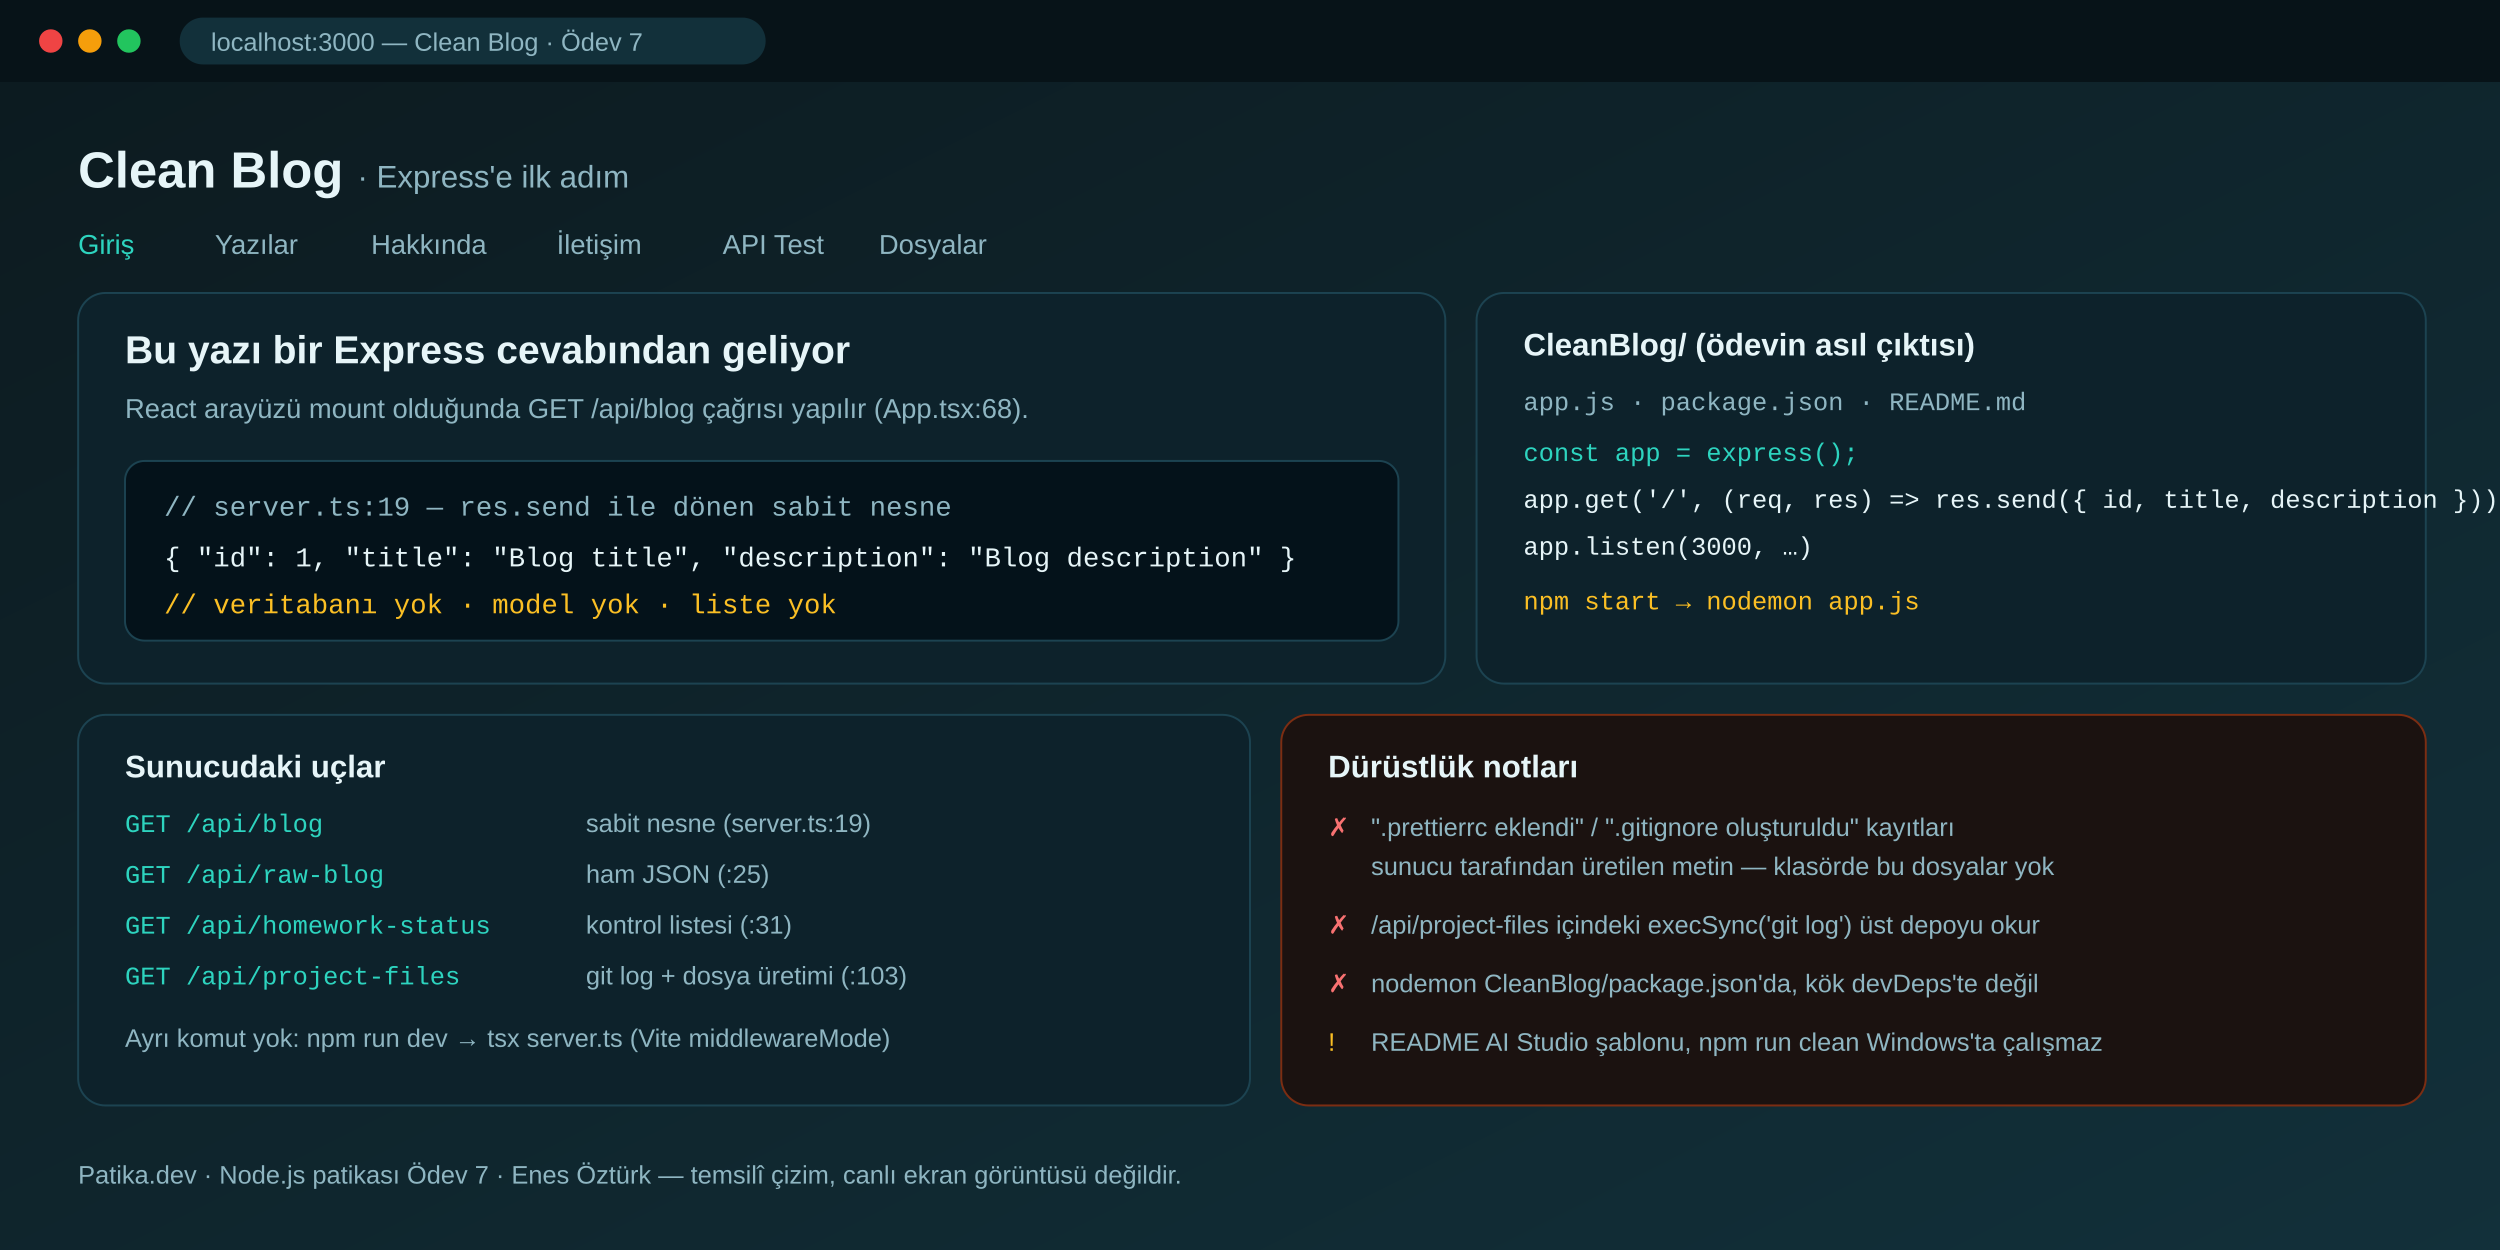
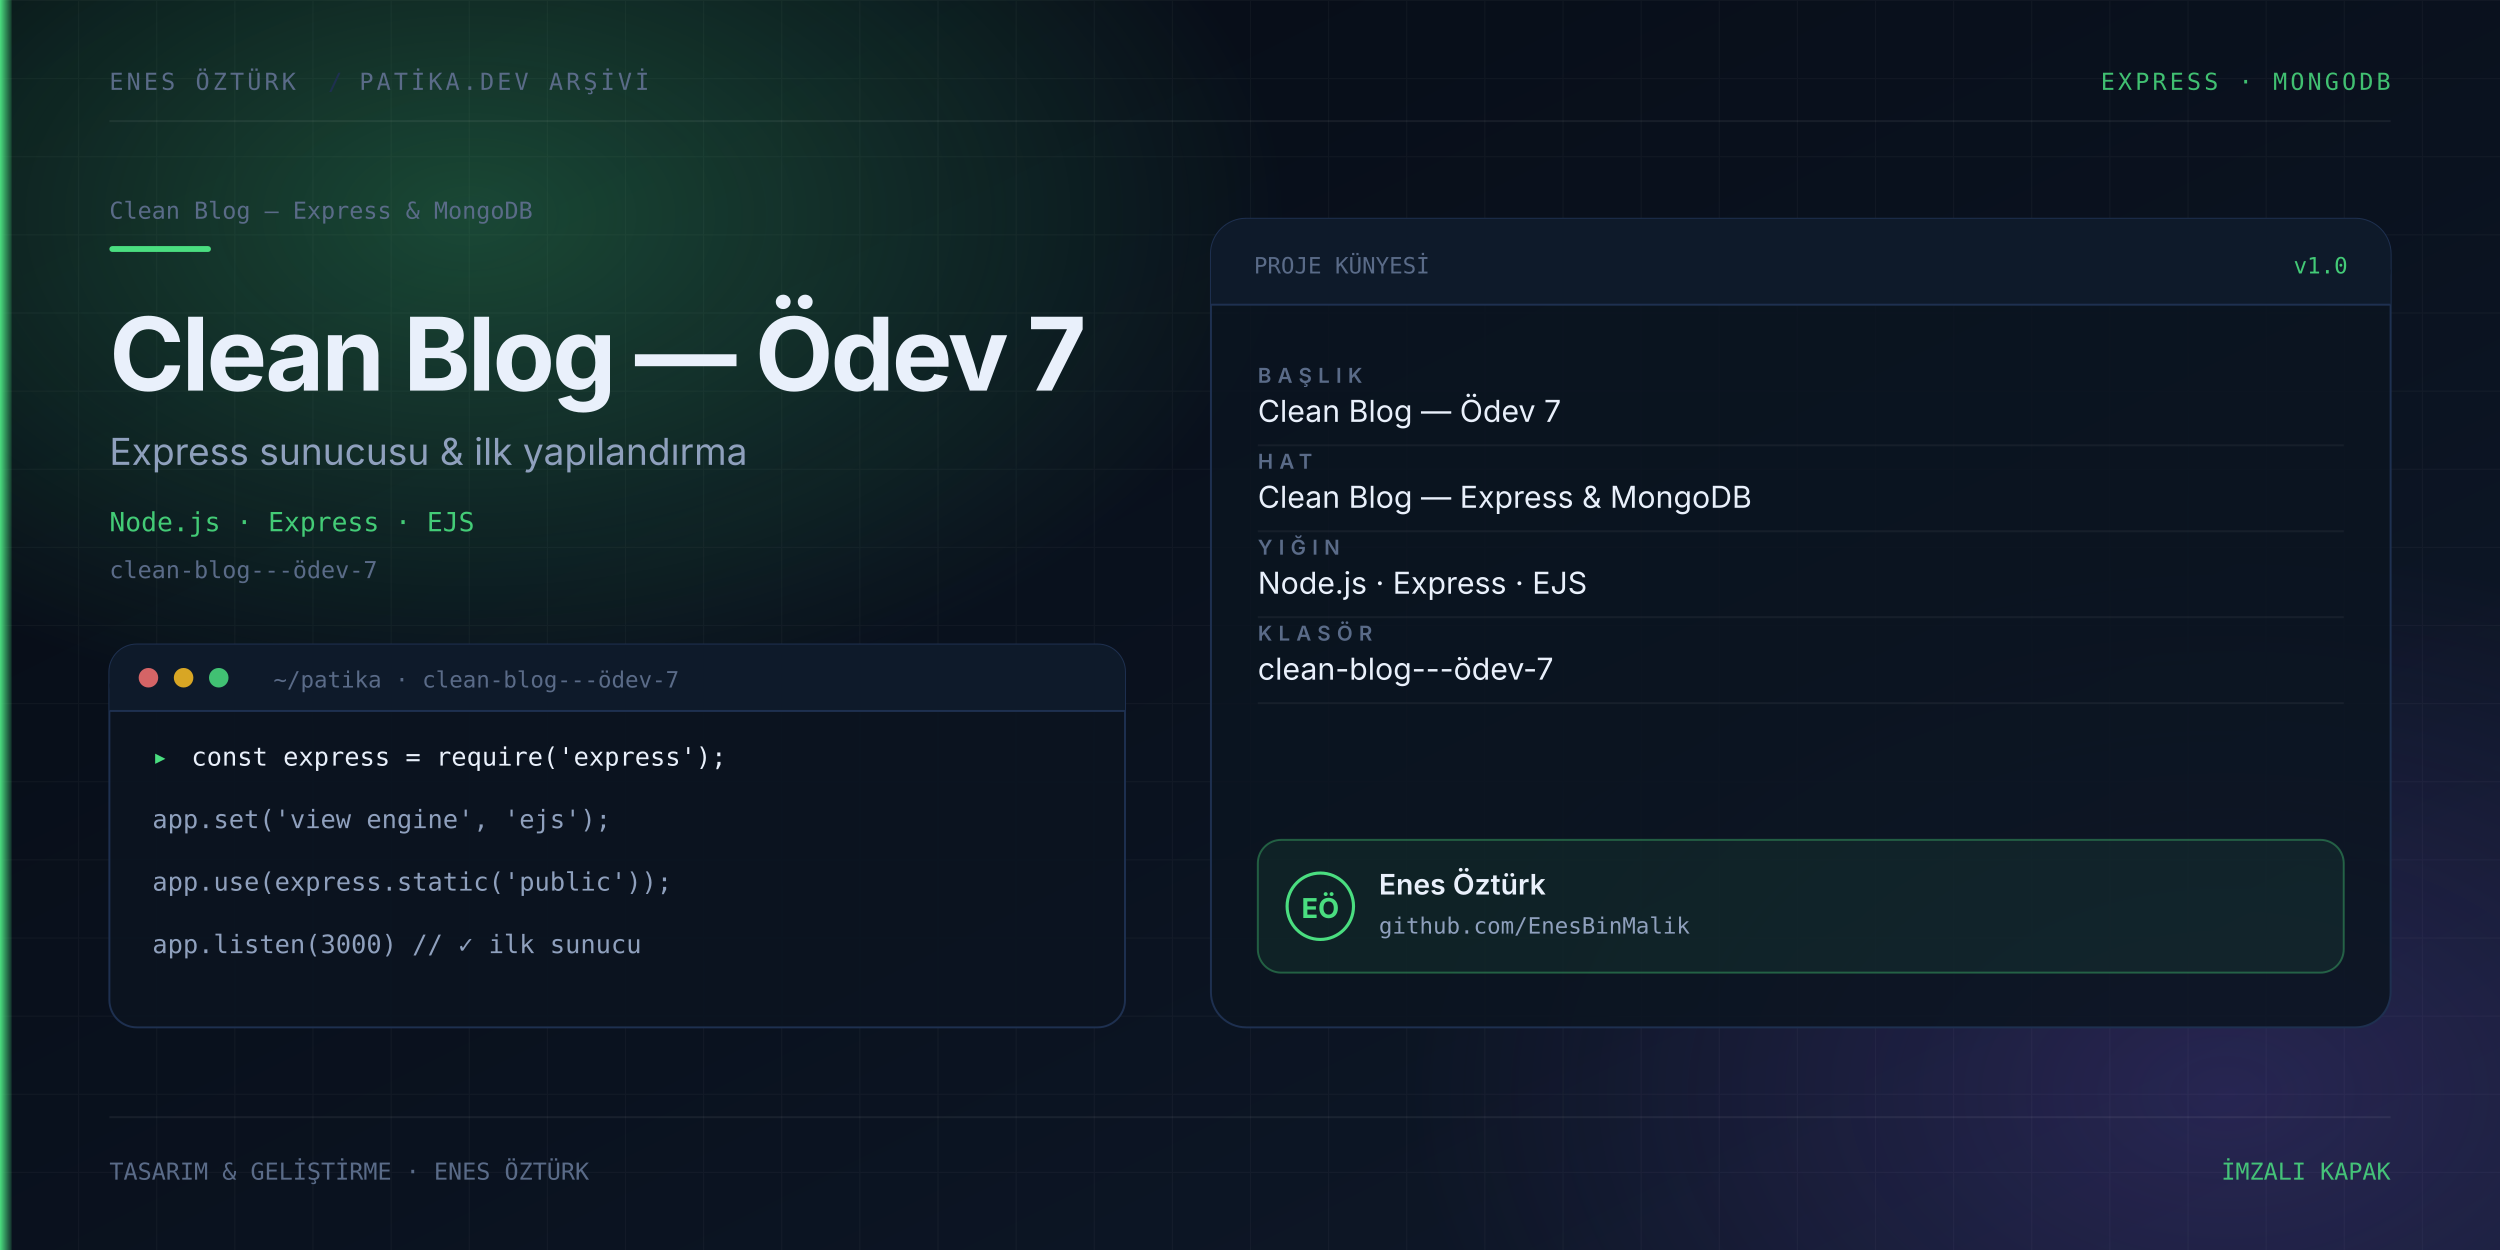
- <svg xmlns="http://www.w3.org/2000/svg" viewBox="0 0 1280 640" width="1280" height="640" role="img" aria-label="Clean Blog ödev 7 Express ilk uç nokta arayüz mockup'ı">
+ <svg xmlns="http://www.w3.org/2000/svg" viewBox="0 0 1280 640" width="1280" height="640" role="img" aria-label="Clean Blog — Ödev 7 — Enes Öztürk imza kapağı">
  <defs>
-     <linearGradient id="bg7" x1="0" y1="0" x2="1" y2="1">
-       <stop offset="0%" stop-color="#0c1a1f" />
-       <stop offset="100%" stop-color="#12303a" />
+     <linearGradient id="bg" x1="0" y1="0" x2="1" y2="1">
+       <stop offset="0" stop-color="#060B14" />
+       <stop offset="55%" stop-color="#0A121F" />
+       <stop offset="100%" stop-color="#101A2C" />
    </linearGradient>
-     <style>.l{font-family:'Segoe UI',Arial,sans-serif;fill:#e6f5f8}.m{font-family:'Segoe UI',Arial,sans-serif;fill:#8fb6c2}.mono{font-family:Consolas,'Courier New',monospace}</style>
+     <linearGradient id="acc" x1="0" y1="0" x2="1" y2="0">
+       <stop offset="0" stop-color="#4ADE80" />
+       <stop offset="100%" stop-color="#4ADE80" stop-opacity="0.15" />
+     </linearGradient>
+     <radialGradient id="glow1" cx="50%" cy="50%" r="50%">
+       <stop offset="0" stop-color="#4ADE80" stop-opacity="0.28" />
+       <stop offset="100%" stop-color="#4ADE80" stop-opacity="0" />
+     </radialGradient>
+     <radialGradient id="glow2" cx="50%" cy="50%" r="50%">
+       <stop offset="0" stop-color="#8B5CF6" stop-opacity="0.20" />
+       <stop offset="100%" stop-color="#8B5CF6" stop-opacity="0" />
+     </radialGradient>
+     <linearGradient id="fade" x1="0" y1="0" x2="0" y2="1">
+       <stop offset="0" stop-color="#FFFFFF" stop-opacity="0.10" />
+       <stop offset="100%" stop-color="#FFFFFF" stop-opacity="0.02" />
+     </linearGradient>
+     <pattern id="grid" width="40" height="40" patternUnits="userSpaceOnUse">
+       <path d="M40 0H0V40" fill="none" stroke="#FFFFFF" stroke-opacity="0.035" stroke-width="1" />
+     </pattern>
+     <pattern id="dots" width="24" height="24" patternUnits="userSpaceOnUse">
+       <circle cx="1.5" cy="1.5" r="1.5" fill="#4ADE80" fill-opacity="0.12" />
+     </pattern>
+     <filter id="soft" x="-30%" y="-30%" width="160%" height="160%">
+       <feGaussianBlur stdDeviation="26" />
+     </filter>
+     <style>.t{font-family:'Segoe UI',Inter,system-ui,-apple-system,'Helvetica Neue',Arial,sans-serif;}.m{font-family:'JetBrains Mono','Cascadia Code',Consolas,'SF Mono',monospace;}.ttl{font-family:'Segoe UI',Inter,system-ui,-apple-system,'Helvetica Neue',Arial,sans-serif;font-weight:700;letter-spacing:-1.4px}.cap{font-family:'Segoe UI',Inter,system-ui,-apple-system,'Helvetica Neue',Arial,sans-serif;font-weight:600;letter-spacing:3.2px}</style>
  </defs>
-   <rect width="1280" height="640" fill="url(#bg7)" />
-   <rect x="0" y="0" width="1280" height="42" fill="#071318" />
-   <circle cx="26" cy="21" r="6" fill="#ef4444" />
-   <circle cx="46" cy="21" r="6" fill="#f59e0b" />
-   <circle cx="66" cy="21" r="6" fill="#22c55e" />
-   <rect x="92" y="9" width="300" height="24" rx="12" fill="#12303a" />
-   <text x="108" y="26" class="m" font-size="13">localhost:3000 — Clean Blog · Ödev 7</text>
-   <text x="40" y="96" class="l" font-size="26" font-weight="700">Clean Blog <tspan class="m" font-size="16" font-weight="400">· Express'e ilk adım</tspan>
-   </text>
-   <g font-size="14" class="l">
-     <text x="40" y="130" fill="#2dd4bf">Giriş</text>
-     <text x="110" y="130" class="m">Yazılar</text>
-     <text x="190" y="130" class="m">Hakkında</text>
-     <text x="285" y="130" class="m">İletişim</text>
-     <text x="370" y="130" class="m">API Test</text>
-     <text x="450" y="130" class="m">Dosyalar</text>
+   <rect width="1280" height="640" fill="url(#bg)" />
+   <rect width="1280" height="640" fill="url(#grid)" />
+   <ellipse cx="240" cy="110" rx="420" ry="260" fill="url(#glow1)" />
+   <ellipse cx="1140" cy="560" rx="420" ry="280" fill="url(#glow2)" />
+   <rect x="0" y="0" width="6" height="640" fill="url(#acc)" />
+   <g class="m" font-size="12" fill="#5A6B88" letter-spacing="1.6">
+     <text x="56" y="46">ENES ÖZTÜRK</text>
+     <text x="168" y="46" fill="#1E3050">/</text>
+     <text x="184" y="46">PATİKA.DEV ARŞİVİ</text>
+     <text x="1224" y="46" text-anchor="end" fill="#4ADE80" fill-opacity="0.85">EXPRESS · MONGODB</text>
  </g>
-   <rect x="40" y="150" width="700" height="200" rx="14" fill="#0d222b" stroke="#1c4351" />
-   <text x="64" y="186" class="l" font-size="20" font-weight="700">Bu yazı bir Express cevabından geliyor</text>
-   <text x="64" y="214" class="m" font-size="14">React arayüzü mount olduğunda GET /api/blog çağrısı yapılır (App.tsx:68).</text>
-   <rect x="64" y="236" width="652" height="92" rx="10" fill="#04121a" stroke="#1c4351" />
-   <g font-size="14" class="mono">
-     <text x="84" y="264" fill="#8fb6c2">// server.ts:19 — res.send ile dönen sabit nesne</text>
-     <text x="84" y="290" fill="#e6f5f8">{ "id": 1, "title": "Blog title", "description": "Blog description" }</text>
-     <text x="84" y="314" fill="#fbbf24">// veritabanı yok · model yok · liste yok</text>
+   <line x1="56" y1="62" x2="1224" y2="62" stroke="#FFFFFF" stroke-opacity="0.06" />
+   <g class="m" font-size="12" fill="#5A6B88">
+     <text x="56" y="112">Clean Blog — Express &amp; MongoDB</text>
  </g>
-   <rect x="756" y="150" width="486" height="200" rx="14" fill="#0d222b" stroke="#1c4351" />
-   <text x="780" y="182" class="l" font-size="16" font-weight="600">CleanBlog/ (ödevin asıl çıktısı)</text>
-   <g font-size="13" class="mono">
-     <text x="780" y="210" fill="#8fb6c2">app.js · package.json · README.md</text>
-     <text x="780" y="236" fill="#2dd4bf">const app = express();</text>
-     <text x="780" y="260" fill="#e6f5f8">app.get('/', (req, res) =&gt; res.send({ id, title, description }));</text>
-     <text x="780" y="284" fill="#e6f5f8">app.listen(3000, …)</text>
-     <text x="780" y="312" fill="#fbbf24">npm start → nodemon app.js</text>
-   </g>
-   <rect x="40" y="366" width="600" height="200" rx="14" fill="#0d222b" stroke="#1c4351" />
-   <text x="64" y="398" class="l" font-size="16" font-weight="600">Sunucudaki uçlar</text>
-   <g font-size="13" class="mono">
-     <text x="64" y="426" fill="#2dd4bf">GET  /api/blog</text>
-     <text x="300" y="426" class="m">sabit nesne (server.ts:19)</text>
-     <text x="64" y="452" fill="#2dd4bf">GET  /api/raw-blog</text>
-     <text x="300" y="452" class="m">ham JSON (:25)</text>
-     <text x="64" y="478" fill="#2dd4bf">GET  /api/homework-status</text>
-     <text x="300" y="478" class="m">kontrol listesi (:31)</text>
-     <text x="64" y="504" fill="#2dd4bf">GET  /api/project-files</text>
-     <text x="300" y="504" class="m">git log + dosya üretimi (:103)</text>
-     <text x="64" y="536" class="m">Ayrı komut yok: npm run dev → tsx server.ts (Vite middlewareMode)</text>
-   </g>
-   <rect x="656" y="366" width="586" height="200" rx="14" fill="#1b1210" stroke="#7c2d12" />
-   <text x="680" y="398" fill="#fdba74" class="l" font-size="16" font-weight="600">Dürüstlük notları</text>
-   <g font-size="13" class="m">
-     <text x="680" y="428" fill="#f87171">✗</text>
-     <text x="702" y="428">".prettierrc eklendi" / ".gitignore oluşturuldu" kayıtları</text>
-     <text x="702" y="448">sunucu tarafından üretilen metin — klasörde bu dosyalar yok</text>
-     <text x="680" y="478" fill="#f87171">✗</text>
-     <text x="702" y="478">/api/project-files içindeki execSync('git log') üst depoyu okur</text>
-     <text x="680" y="508" fill="#f87171">✗</text>
-     <text x="702" y="508">nodemon CleanBlog/package.json'da, kök devDeps'te değil</text>
-     <text x="680" y="538" fill="#fbbf24">!</text>
-     <text x="702" y="538">README AI Studio şablonu, npm run clean Windows'ta çalışmaz</text>
-   </g>
-   <text x="40" y="606" class="m" font-size="13">Patika.dev · Node.js patikası Ödev 7 · Enes Öztürk — temsilî çizim, canlı ekran görüntüsü değildir.</text>
+   <rect x="56" y="126" width="52" height="3" rx="1.5" fill="#4ADE80" />
+   <text x="56" y="200" class="ttl" font-size="52" fill="#E9F0FB">Clean Blog — Ödev 7</text>
+   <text x="56" y="238" class="t" font-size="19" fill="#8FA0BD">Express sunucusu &amp; ilk yapılandırma</text>
+   <text x="56" y="272" class="m" font-size="13.5" fill="#4ADE80" fill-opacity="0.9">Node.js · Express · EJS</text>
+   <text x="56" y="296" class="m" font-size="12" fill="#5A6B88">clean-blog---ödev-7</text>
+   <rect x="56" y="330" width="520" height="196" rx="14" fill="#0B1420" fill-opacity="0.92" stroke="#1E3050" />
+   <rect x="56" y="330" width="520" height="34" rx="14" fill="#0E1A2A" />
+   <rect x="56" y="350" width="520" height="14" fill="#0E1A2A" />
+   <line x1="56" y1="364" x2="576" y2="364" stroke="#1E3050" />
+   <circle cx="76" cy="347" r="5" fill="#F87171" fill-opacity="0.85" />
+   <circle cx="94" cy="347" r="5" fill="#FBBF24" fill-opacity="0.85" />
+   <circle cx="112" cy="347" r="5" fill="#4ADE80" fill-opacity="0.85" />
+   <text x="140" y="352" class="m" font-size="11.5" fill="#5A6B88">~/patika · clean-blog---ödev-7</text>
+   <text x="78" y="392" class="m" font-size="13.5" fill="#4ADE80">▸</text>
+   <text x="98" y="392" class="m" font-size="13" fill="#E9F0FB">const express = require('express');</text>
+   <text x="78" y="424" class="m" font-size="13" fill="#8FA0BD">app.set('view engine', 'ejs');</text>
+   <text x="78" y="456" class="m" font-size="13" fill="#8FA0BD">app.use(express.static('public'));</text>
+   <text x="78" y="488" class="m" font-size="13" fill="#8FA0BD">app.listen(3000)  // ✓ ilk sunucu</text>
+   <rect x="620" y="112" width="604" height="414" rx="18" fill="#0B1420" fill-opacity="0.85" stroke="#1E3050" />
+   <rect x="620" y="112" width="604" height="44" rx="18" fill="#0E1A2A" />
+   <rect x="620" y="138" width="604" height="18" fill="#0E1A2A" />
+   <line x1="620" y1="156" x2="1224" y2="156" stroke="#1E3050" />
+   <text x="642" y="140" class="m" font-size="11.5" fill="#5A6B88">PROJE KÜNYESİ</text>
+   <text x="1202" y="140" class="m" font-size="11.5" fill="#4ADE80" text-anchor="end" fill-opacity="0.9">v1.0</text>
+   <text x="644" y="196" class="cap" font-size="10.5" fill="#5A6B88">BAŞLIK</text>
+   <text x="644" y="216" class="t" font-size="15.5" fill="#E9F0FB">Clean Blog — Ödev 7</text>
+   <line x1="644" y1="228" x2="1200" y2="228" stroke="#FFFFFF" stroke-opacity="0.05" />
+   <text x="644" y="240" class="cap" font-size="10.5" fill="#5A6B88">HAT</text>
+   <text x="644" y="260" class="t" font-size="15.5" fill="#E9F0FB">Clean Blog — Express &amp; MongoDB</text>
+   <line x1="644" y1="272" x2="1200" y2="272" stroke="#FFFFFF" stroke-opacity="0.05" />
+   <text x="644" y="284" class="cap" font-size="10.5" fill="#5A6B88">YIĞIN</text>
+   <text x="644" y="304" class="t" font-size="15.5" fill="#E9F0FB">Node.js · Express · EJS</text>
+   <line x1="644" y1="316" x2="1200" y2="316" stroke="#FFFFFF" stroke-opacity="0.05" />
+   <text x="644" y="328" class="cap" font-size="10.5" fill="#5A6B88">KLASÖR</text>
+   <text x="644" y="348" class="t" font-size="15.5" fill="#E9F0FB">clean-blog---ödev-7</text>
+   <line x1="644" y1="360" x2="1200" y2="360" stroke="#FFFFFF" stroke-opacity="0.05" />
+   <rect x="644" y="430" width="556" height="68" rx="12" fill="#4ADE80" fill-opacity="0.07" stroke="#4ADE80" stroke-opacity="0.35" />
+   <circle cx="676" cy="464" r="17" fill="none" stroke="#4ADE80" stroke-width="1.6" />
+   <text x="676" y="470" class="t" font-size="14" font-weight="700" fill="#4ADE80" text-anchor="middle">EÖ</text>
+   <text x="706" y="458" class="t" font-size="14.5" font-weight="600" fill="#E9F0FB">Enes Öztürk</text>
+   <text x="706" y="478" class="m" font-size="11.5" fill="#8FA0BD">github.com/EnesBinMalik</text>
+   <line x1="56" y1="572" x2="1224" y2="572" stroke="#FFFFFF" stroke-opacity="0.06" />
+   <text x="56" y="604" class="m" font-size="12" fill="#5A6B88">TASARIM &amp; GELİŞTİRME · ENES ÖZTÜRK</text>
+   <text x="1224" y="604" class="m" font-size="12" fill="#4ADE80" text-anchor="end" fill-opacity="0.85">İMZALI KAPAK</text>
</svg>
